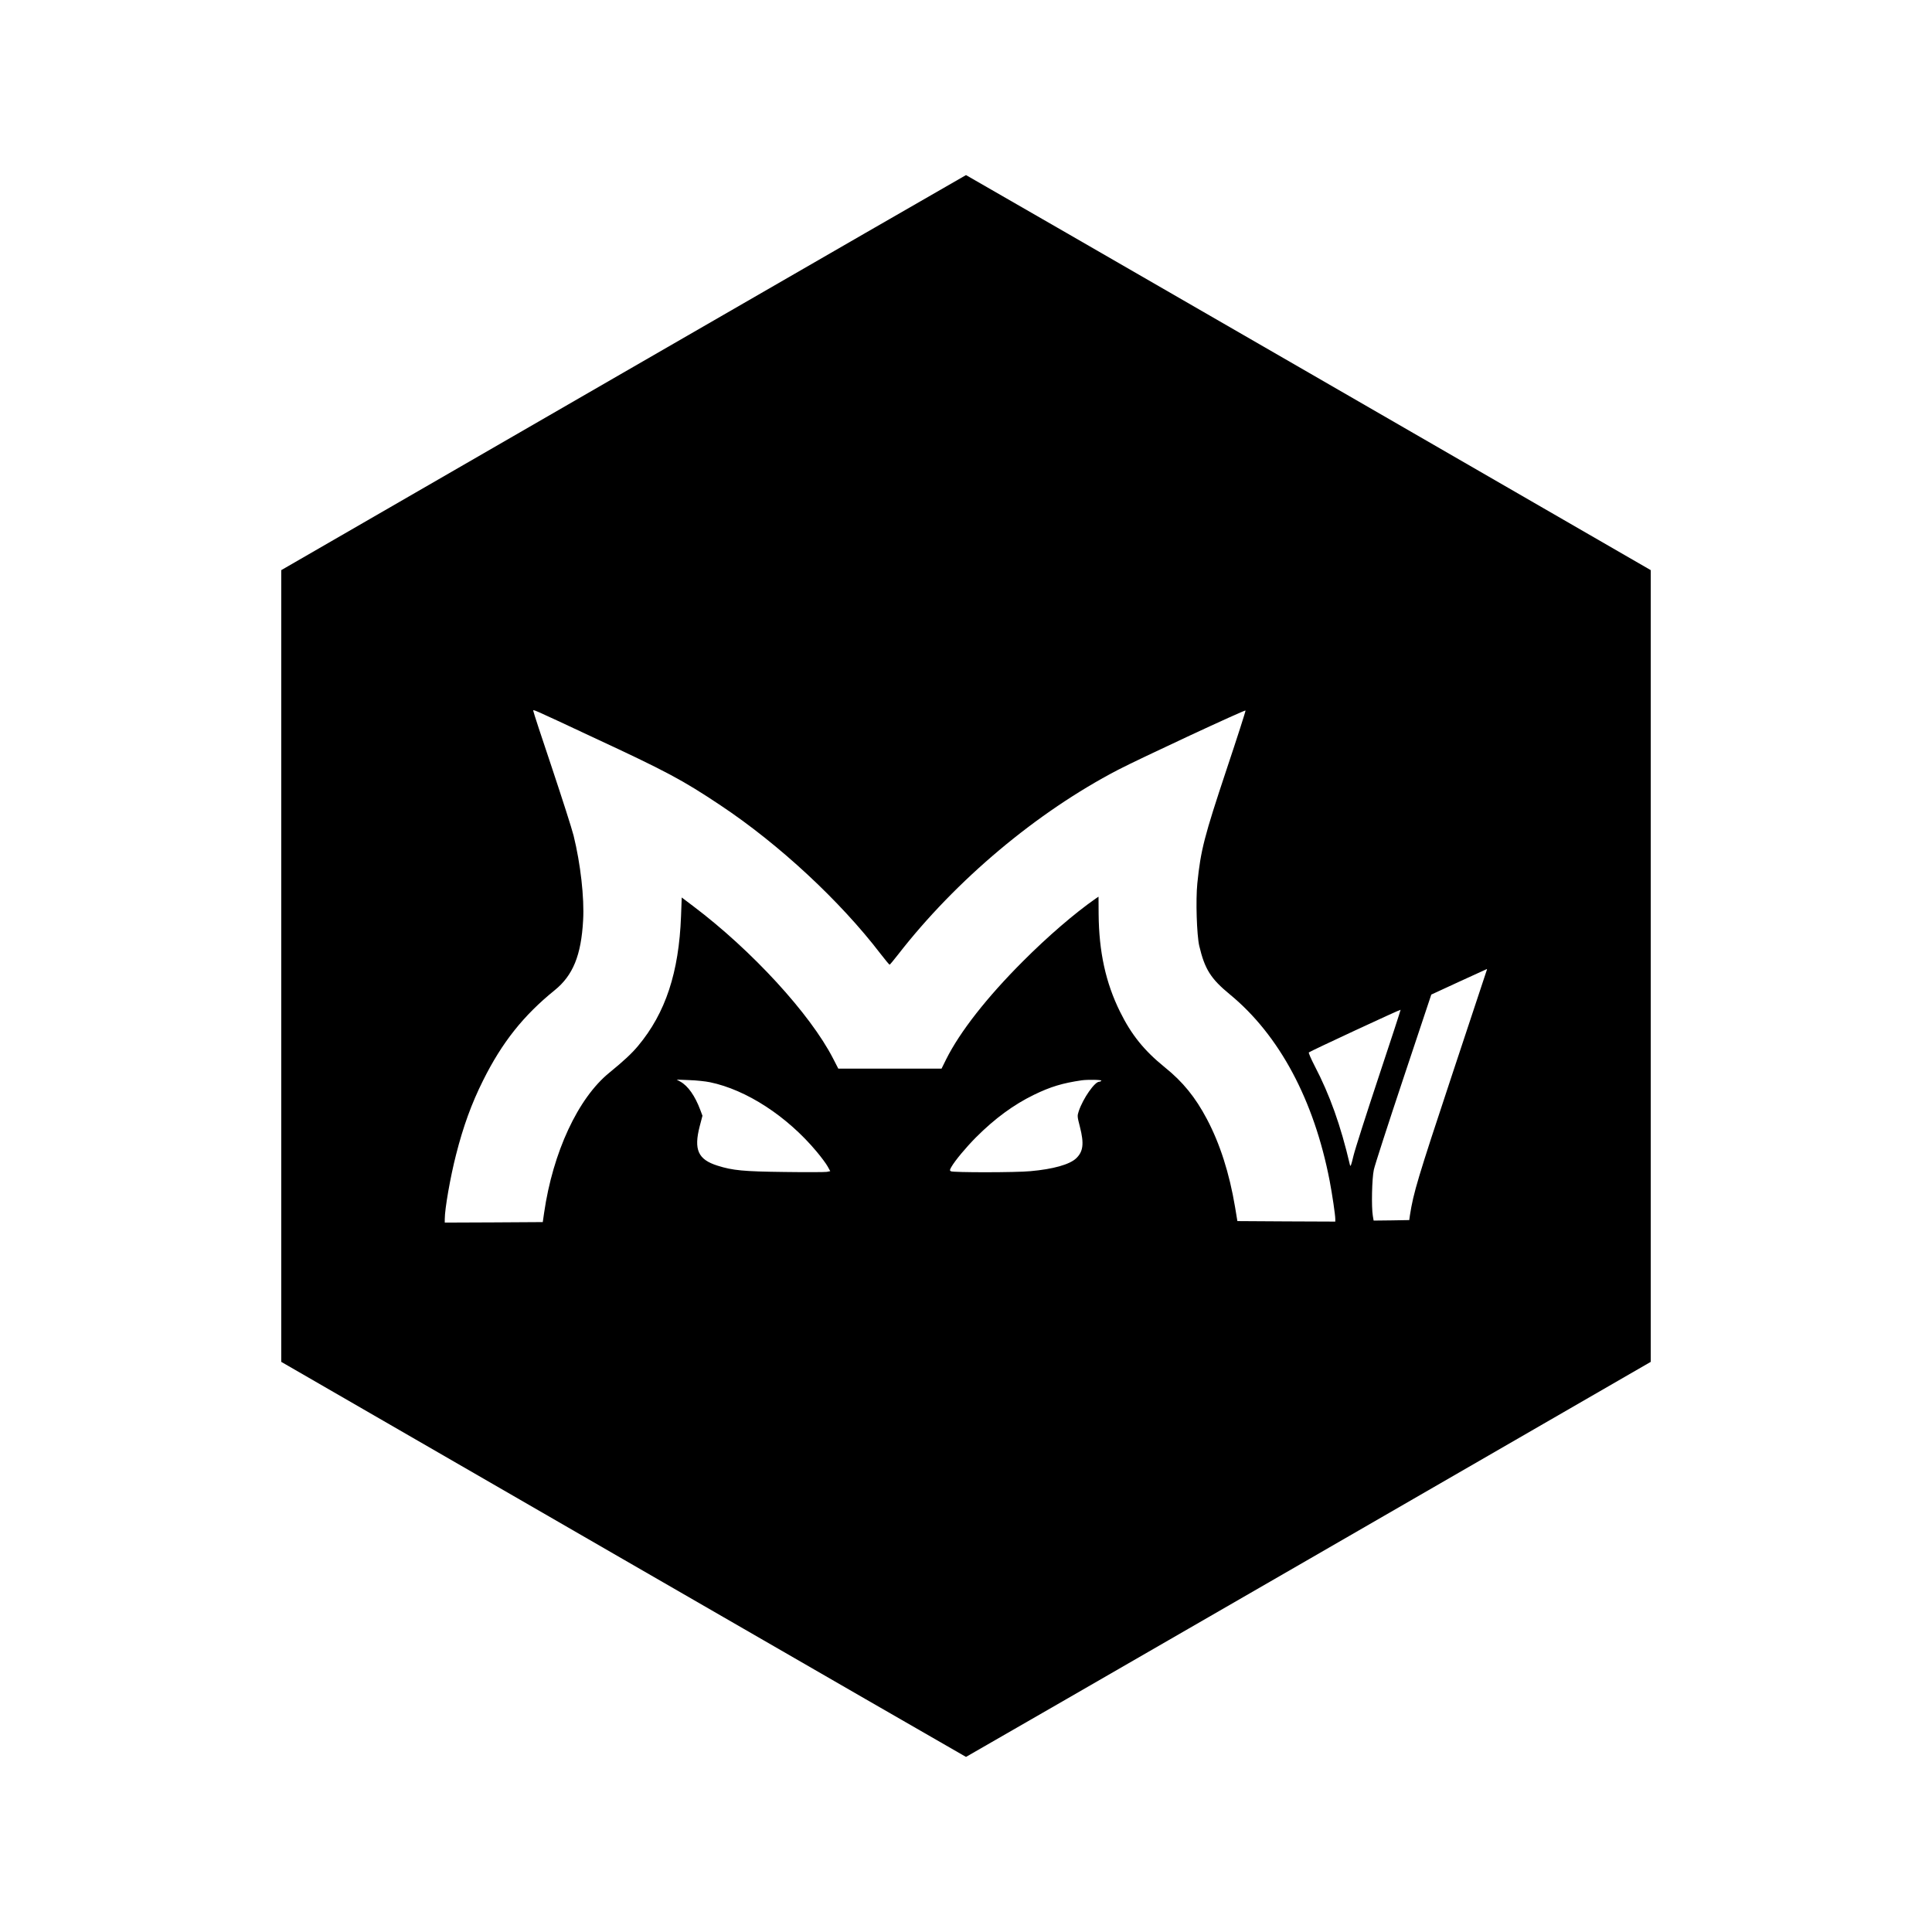
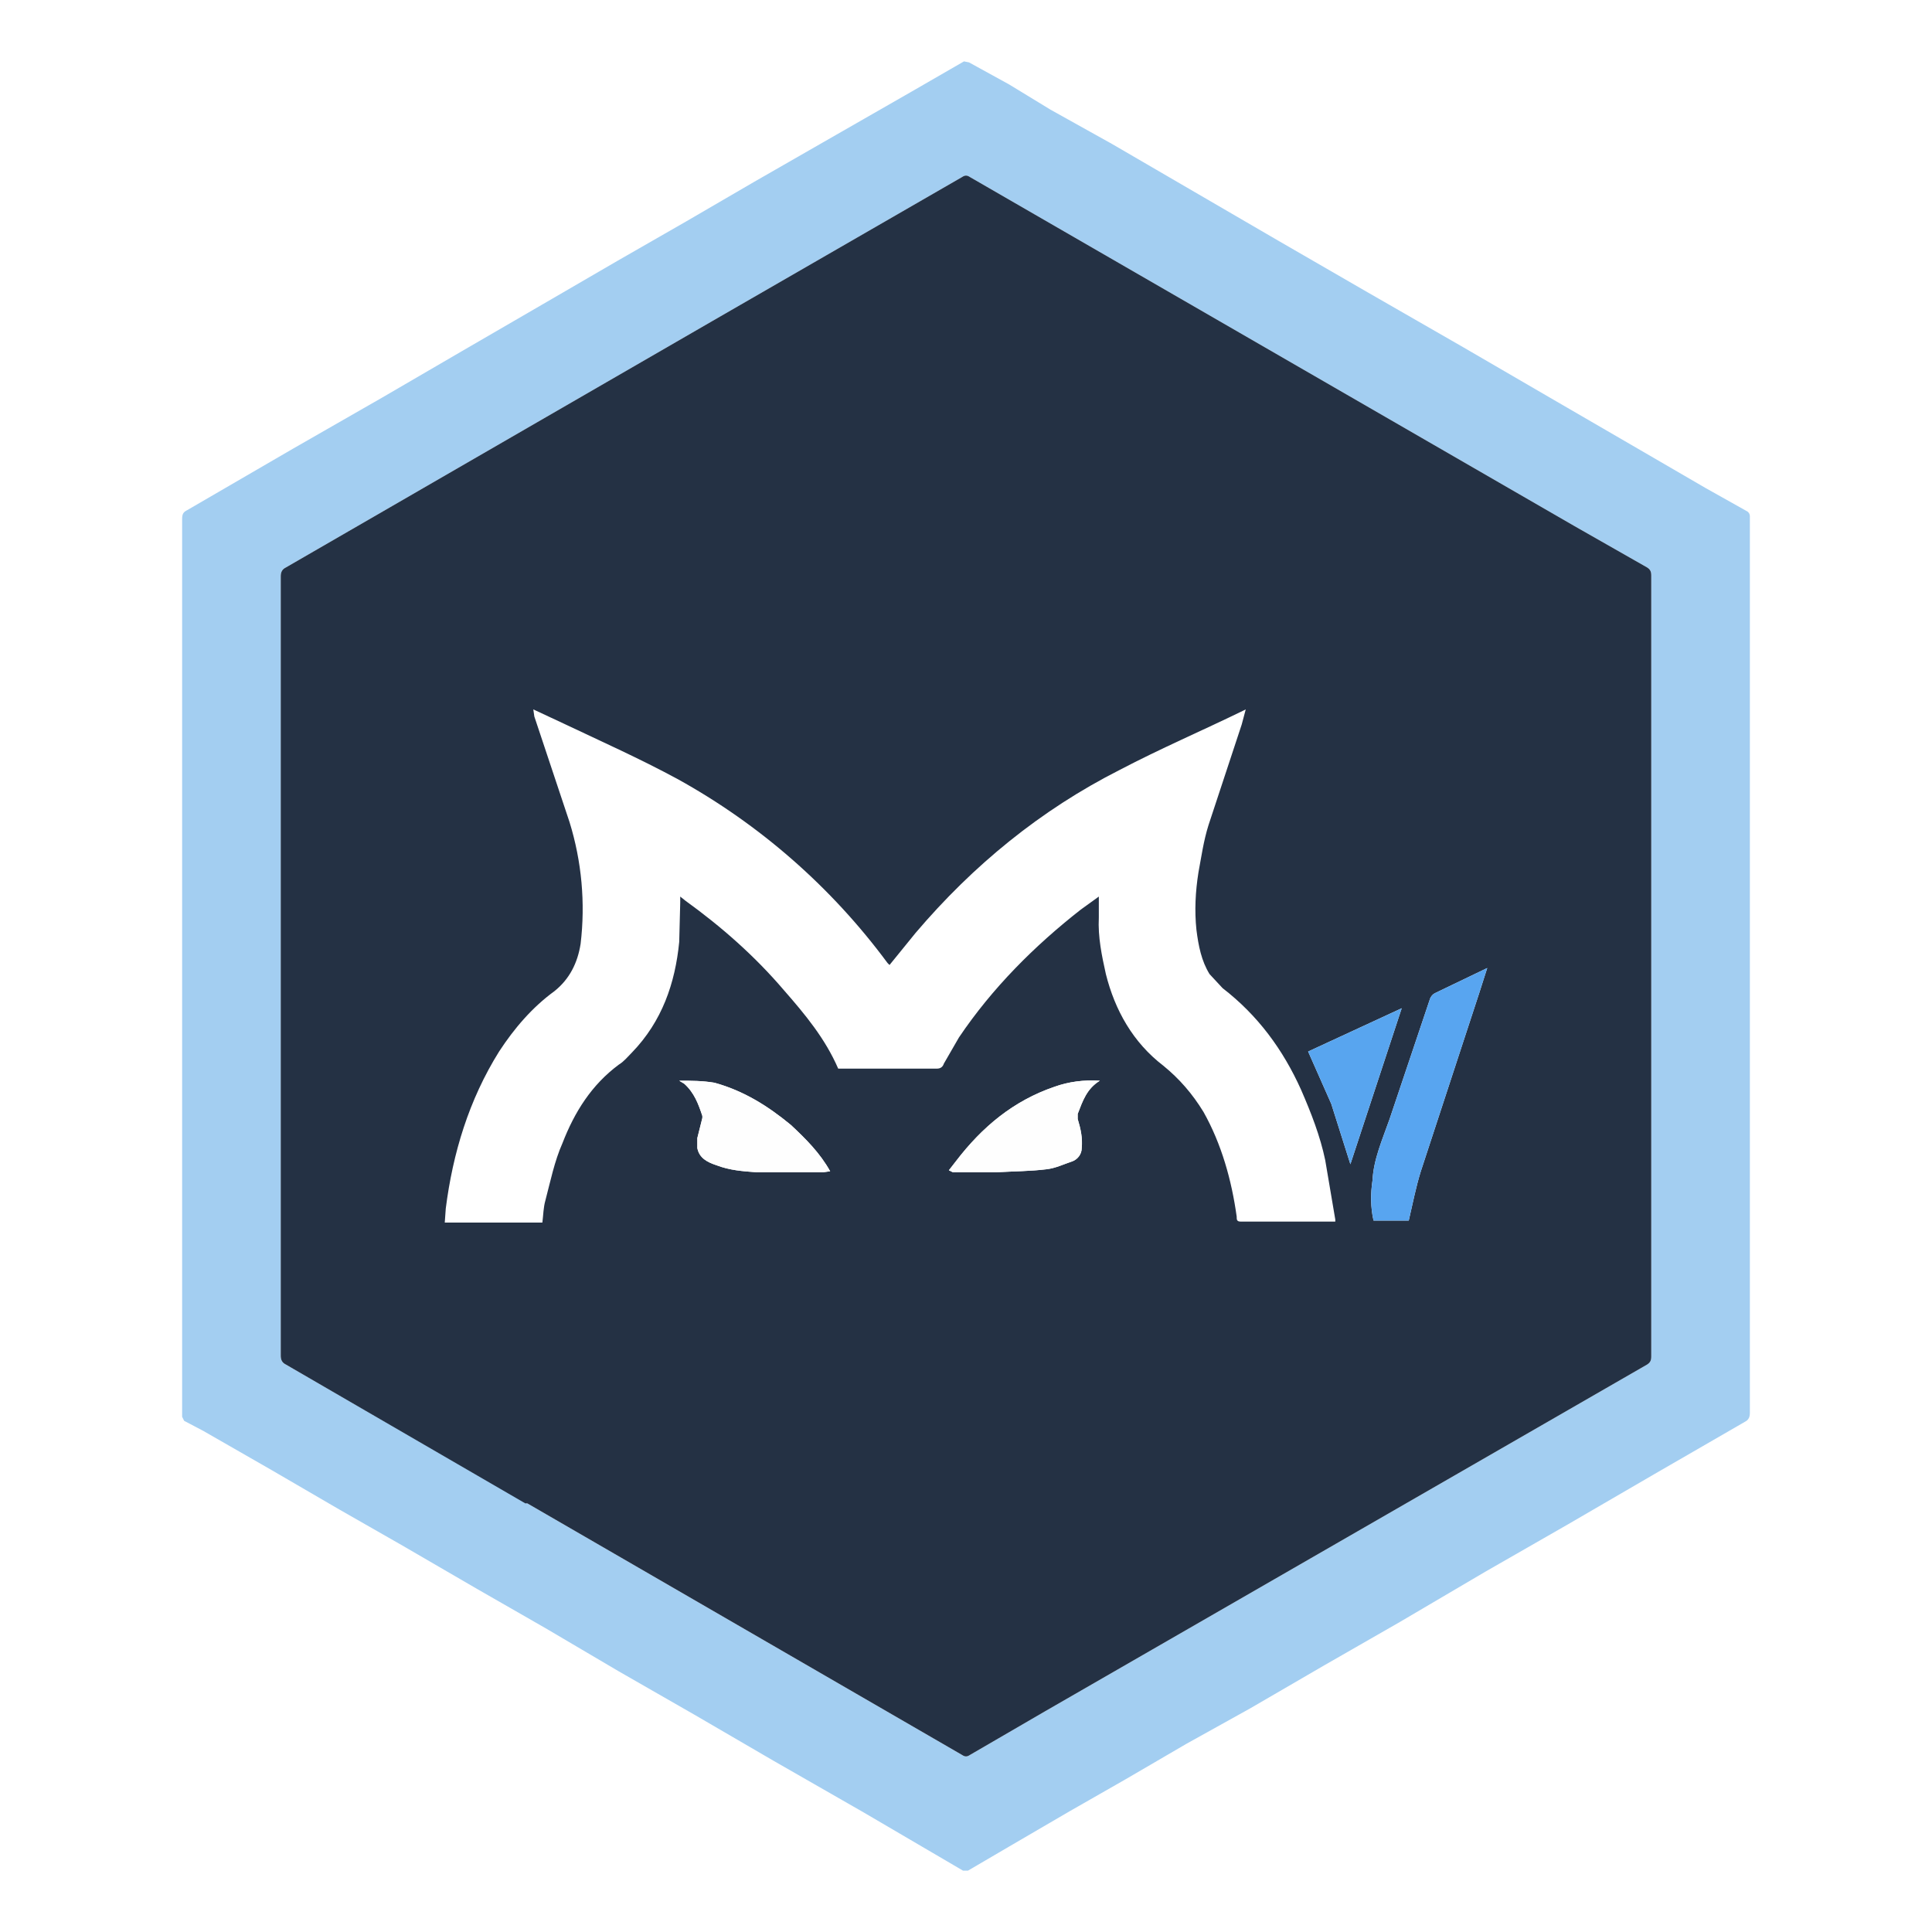
- <svg xmlns="http://www.w3.org/2000/svg" width="2560" height="2560" version="1.0" viewBox="0 0 1920 1920">
-   <path d="m619.5 370.3-340 196.3v786.8l340 196.3C806.5 1657.6 959.7 1746 960 1746s153.5-88.4 340.5-196.3l340-196.3V566.6l-340-196.3C1113.5 262.4 960.3 174 960 174s-153.5 88.4-340.5 196.3m-30.6 362.2c73.8 34.3 89.3 42.6 127.1 67.8 58.3 38.8 118.9 95.1 159 147.5 4.7 6.1 8.8 11 9.1 10.9.4-.1 4.2-4.7 8.5-10.2 57.4-73.9 137.5-141.2 218.2-183.3 21.5-11.2 126.6-60.1 127-59.1.2.5-8.2 26.7-18.7 58.1-22.4 67.4-25.8 80.4-29.2 113.6-1.7 16.6-.6 51.3 1.9 62.2 5.5 23.2 11.4 32.6 30.5 48.3 49.1 40.4 83.6 104.9 99.1 185.2 2.6 13.7 5.6 33.9 5.6 38v2.5l-48.7-.2-48.6-.3-2.3-13.9c-5.7-33.9-15-62.9-28-87.5-11.4-21.6-23.9-37-41.8-51.4-20.6-16.7-33.2-32.3-44.5-55.2-14.3-28.9-21-59.6-21.3-97.4l-.1-17-3.1 2.1c-20.5 14.3-47.4 37.4-72.1 62.2-35.9 35.9-62.6 70.1-76.2 97.3l-4.6 9.3H833.1l-5.2-10.1c-22.7-44.2-80.7-107.4-138.9-151.3l-11.5-8.7-.7 18.6c-2.1 55.9-15.4 96.2-42.6 128.8-6.3 7.6-14.4 15.1-28.6 26.7-31.2 25.3-56.2 79.2-64.9 139.5l-1.3 9-48.7.3-48.7.2v-3.5c0-10.1 5.5-41.7 11.2-63.9 7.1-28 15.4-50.9 26.9-73.9 18.9-37.9 40.1-64.5 71.1-89.6 18.2-14.7 26.4-34.7 28.3-69.6 1.3-22.2-2.6-56.3-9.5-84.2-1.7-6.8-11.4-37-21.5-67.3-10.2-30.2-18.5-55.6-18.5-56.4 0-1.7-4-3.5 58.9 25.9m888.6 231.7c-.2.7-15.9 48.1-34.9 105.3-33.7 101.7-37.9 115.7-41.4 138l-.7 5-17.7.3-17.7.2-.8-4.7c-1.5-8.8-.9-37.1 1-45.8.9-4.4 14.2-45.4 29.4-91l27.7-83.1 27.5-12.7c15.2-6.9 27.7-12.7 27.8-12.7s.1.6-.2 1.2m-107.4 106c-12.1 36.5-23.4 71.7-25 78.3-2.4 10.1-3 11.5-3.6 9-9.1-39-20-69.5-35.1-98.4-3.5-6.8-6.1-12.8-5.7-13.2 1.2-1.2 90.7-42.8 91.2-42.4.1.2-9.6 30.2-21.8 66.7m-664.6 5.3c36.3 7.5 76.7 33.8 106.1 69 4.6 5.5 9.5 12.1 10.9 14.7l2.6 4.7-3.5.7c-2 .3-20.8.4-41.8.1-41.2-.5-51.6-1.5-66.8-6.3-19.3-6.1-23.7-15.8-17.6-39.3l2.7-10.3-2.1-5.6c-5.3-14.2-12.3-24.1-19.9-28.3l-3.6-2 12.5.5c6.9.2 16.1 1.2 20.5 2.1m389-1.5c-.3.5-1.3 1-2.1 1-4.5 0-16 16.5-20.3 29.1-1.6 4.9-1.6 5.2 1.1 15.7 4.3 16.8 3.3 24.7-3.8 31.4-6.5 6.1-22.8 10.7-45.4 12.7-14.3 1.4-76.9 1.4-79 .1-1.3-.8-1.2-1.3.4-4.2 3.8-6.6 14.6-19.5 24.5-29.5 18.9-18.9 37.5-32.5 57.6-42.3 16.7-8.1 28.4-11.6 47.5-14.4 6-.8 20.1-.6 19.5.4" />
+ <svg xmlns="http://www.w3.org/2000/svg" xml:space="preserve" viewBox="1 1 1920 1920">
+   <path fill="#A3CEF1" d="m1004 85 41 25 61 34 55 32 55 32 55 32 90 52 94 54 86 50 81 47 74 43 41 23c2 1 3 3 3 5v891c0 4-1 7-5 9l-90 52-86 50-82 47-85 50-75 43-74 43-63 35-60 35-56 32-60 35-41 24h-5l-99-58-89-51-79-46-75-43-73-43-68-39-74-43-63-36-67-39-68-39-19-10-2-4V517c0-5 1-7 5-9l105-61 89-51 79-46 81-47 74-43 68-39 67-39 68-39 89-51 52-30 5 1 40 22M524 1495h1l432 250c3 2 5 2 8 0l74-43 599-345c3-2 4-4 4-8V573c0-4-1-6-4-8l-72-41-601-347c-3-2-5-2-8 0L709 320 285 565c-4 2-5 5-5 9v774c0 4 1 7 5 9l239 138z" />
+   <path fill="#243144" d="m523 1495-238-138c-4-2-5-5-5-9V574c0-4 1-7 5-9l424-245 248-143c3-2 5-2 8 0l601 347 72 41c3 2 4 4 4 8v776c0 4-1 6-4 8l-599 345-74 43c-3 2-5 2-8 0l-432-250h-2m805-280v-2l-10-59c-5-24-14-47-24-70-18-40-43-74-78-101l-13-14c-8-13-11-28-13-44-2-19-1-38 2-57 3-16 5-31 10-47l33-100 4-15-2 1c-41 20-83 38-123 59-79 40-146 95-203 162l-26 32-2-2a651 651 0 0 0-209-183c-37-20-75-37-113-55l-30-14 1 7 35 105a292 292 0 0 1 11 121c-3 19-11 35-26 47-22 16-40 37-55 60-30 48-46 101-53 156l-1 14h97c1-8 1-15 3-22 5-19 9-39 17-57 12-31 29-58 56-78 5-3 9-8 13-12 30-31 43-69 47-110l1-39v-6l5 4c36 26 69 55 98 89 21 24 41 48 54 78h98c4 0 6-2 7-5l15-26c33-49 75-91 121-127l18-13v21c-1 19 3 38 7 56 9 36 27 68 57 91 16 13 29 28 40 46 18 32 28 68 33 104 0 3 0 5 4 5h94m143-227 8-25-52 25c-2 1-4 3-5 6l-40 119c-7 20-16 40-17 61-2 13-2 27 1 40h35c4-17 7-33 12-49l58-177m-684 131c-23-19-47-34-76-42-12-2-23-2-35-2l5 3c10 9 14 20 18 32v2l-5 20v10c2 10 10 14 19 17 13 5 26 6 40 7h66l7-1c-10-18-24-32-39-46m204 47c17-1 34-1 50-3 9-1 17-5 26-8 5-2 9-7 9-13 1-10-1-19-4-29v-5c5-13 9-25 22-33-16-1-31 1-45 6-41 14-72 40-98 74l-7 9 4 2h43m333-68 19 60 51-155-93 43a50152 50152 0 0 1 23 52z" />
+   <path fill="#58A5F0" d="m1471 988-58 177c-5 16-8 32-12 49h-35c-3-13-3-27-1-40 1-21 10-41 17-61l40-119c1-3 3-5 5-6l52-25-8 25z" />
+   <path fill="#FEFEFE" d="M787 1119c15 14 29 28 39 46l-7 1h-66c-14-1-27-2-40-7-9-3-17-7-19-17v-10l5-20v-2c-4-12-8-23-18-32l-5-3c12 0 23 0 35 2 29 8 53 23 76 42zm204 47h-43l-4-2 7-9c26-34 57-60 98-74 14-5 29-7 45-6-13 8-17 20-22 33v5c3 10 5 19 4 29 0 6-4 11-9 13-9 3-17 7-26 8-16 2-33 2-50 3z" />
+   <path fill="#58A5EF" d="M1324 1098a97864 97864 0 0 0-23-52l93-43-51 155-19-60z" />
+   <path fill="#E4E6E8" d="m1327 1215 1-1-1 1z" />
</svg>
